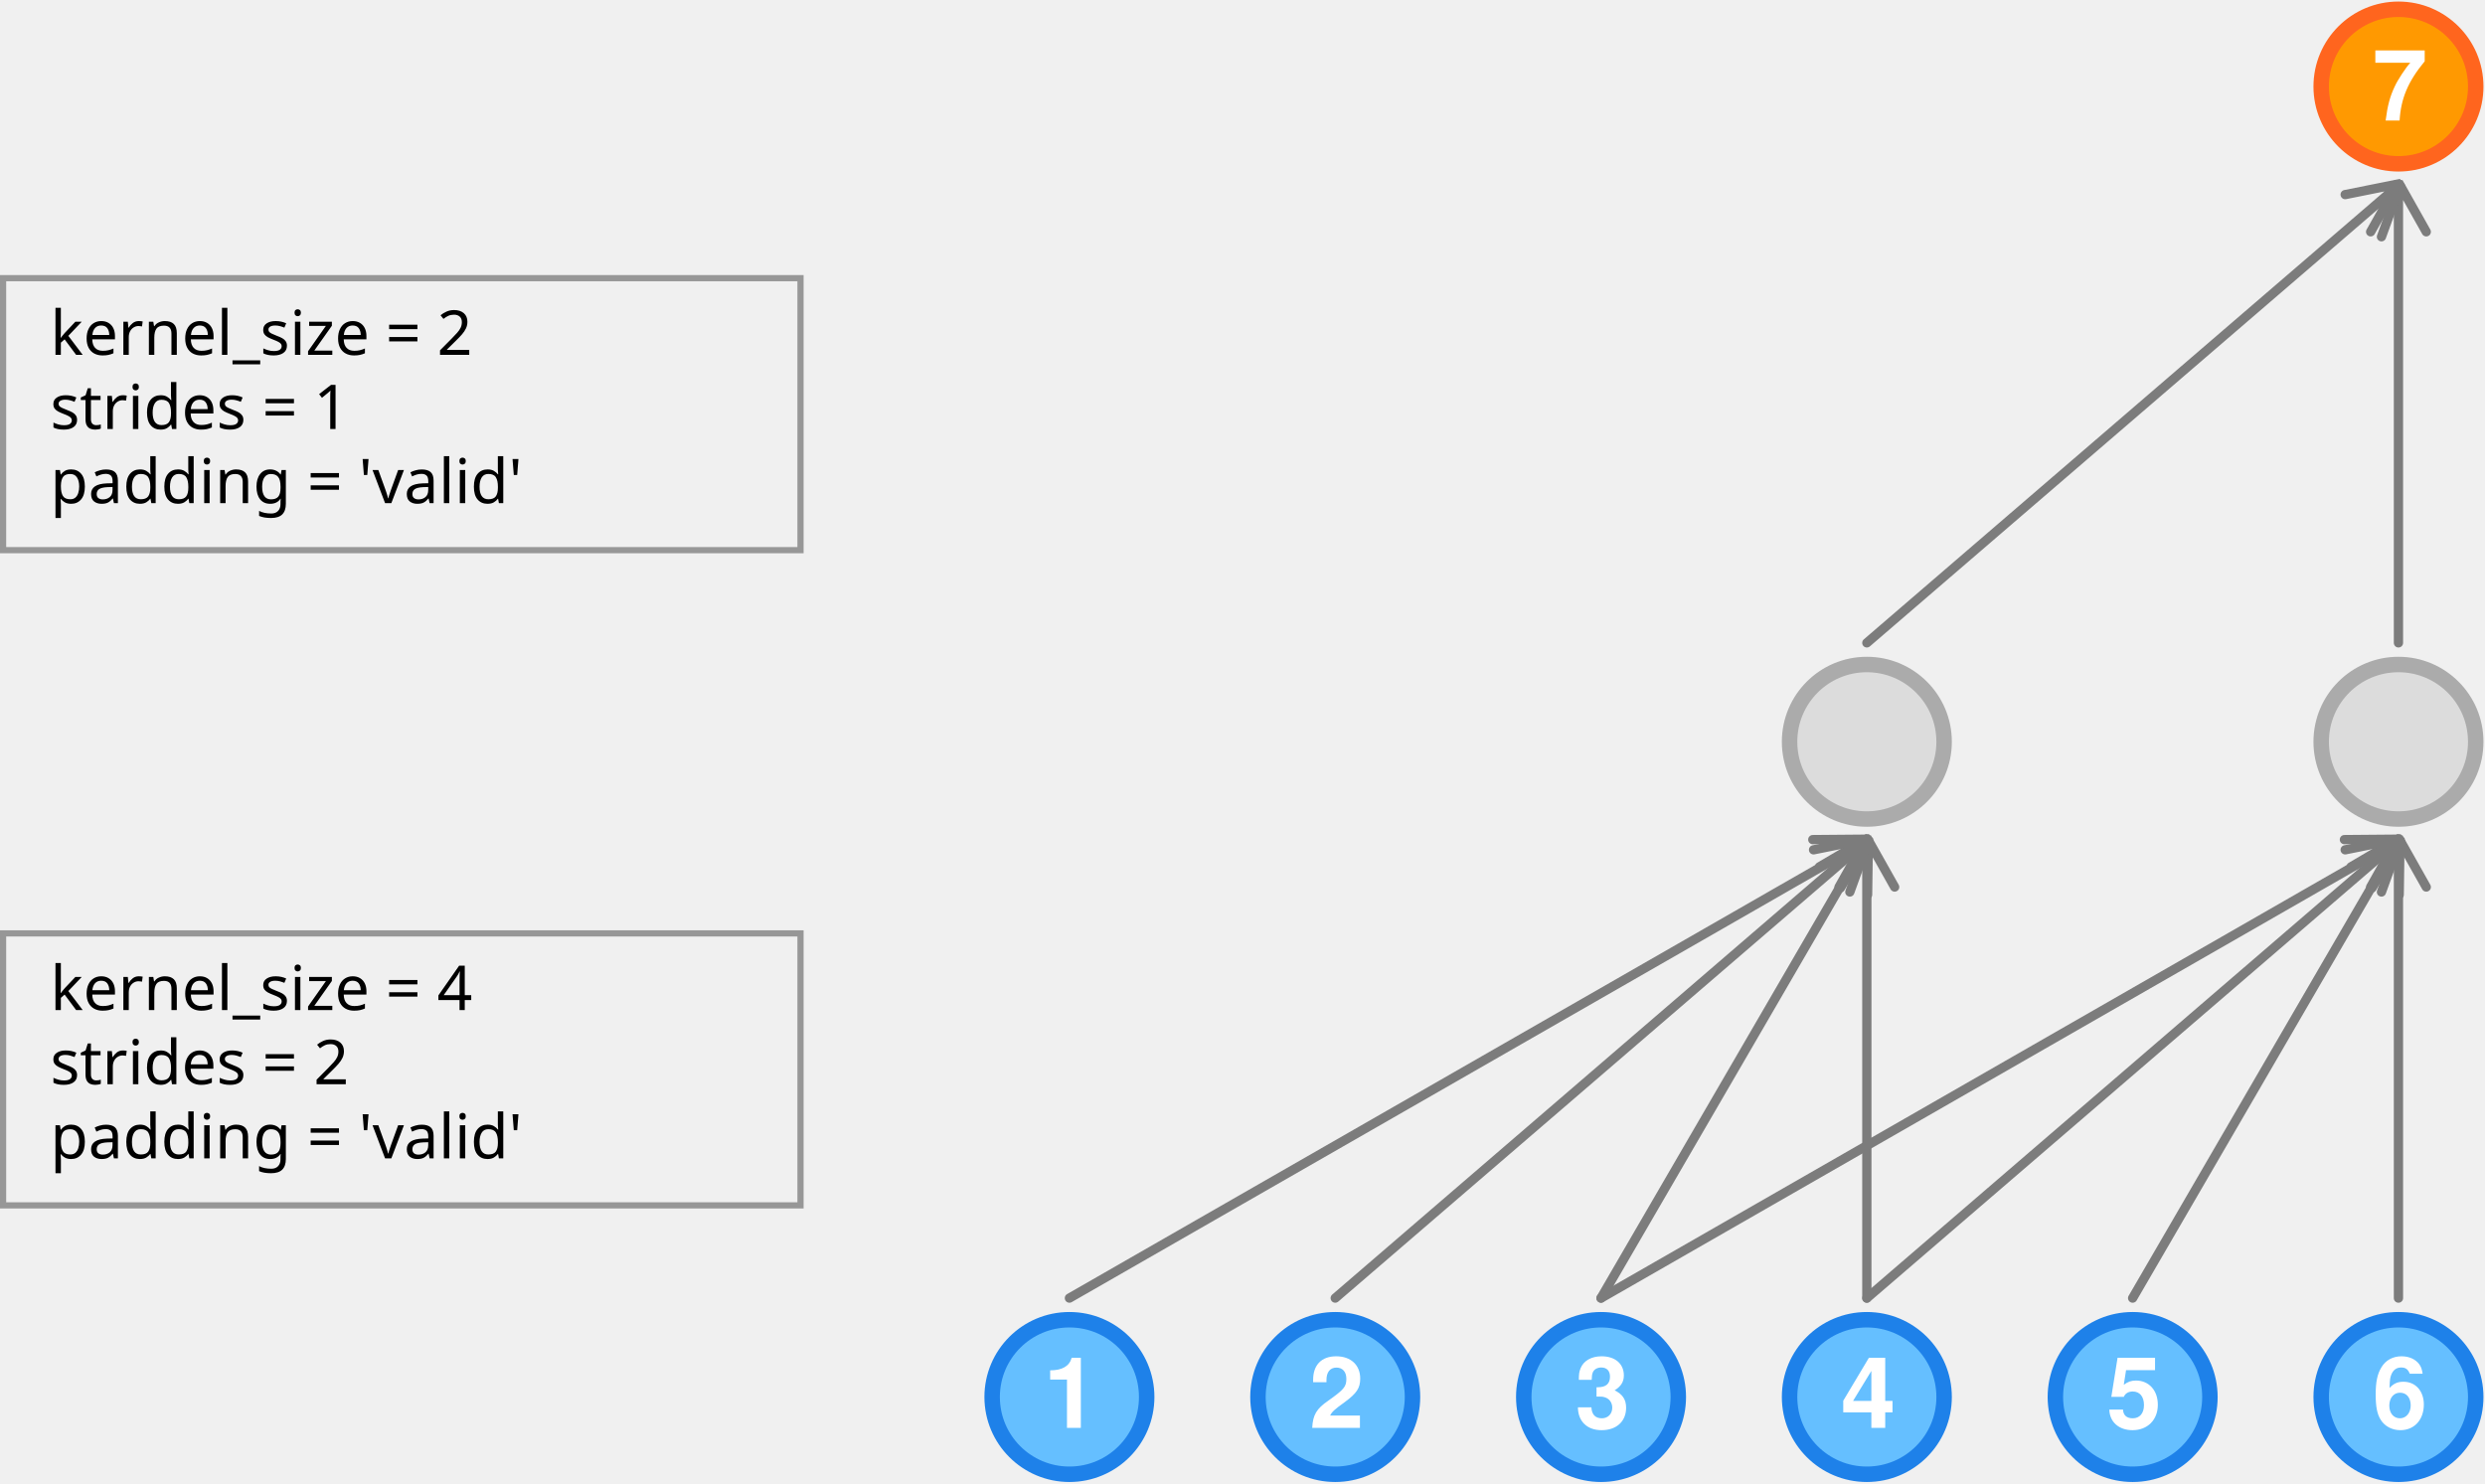
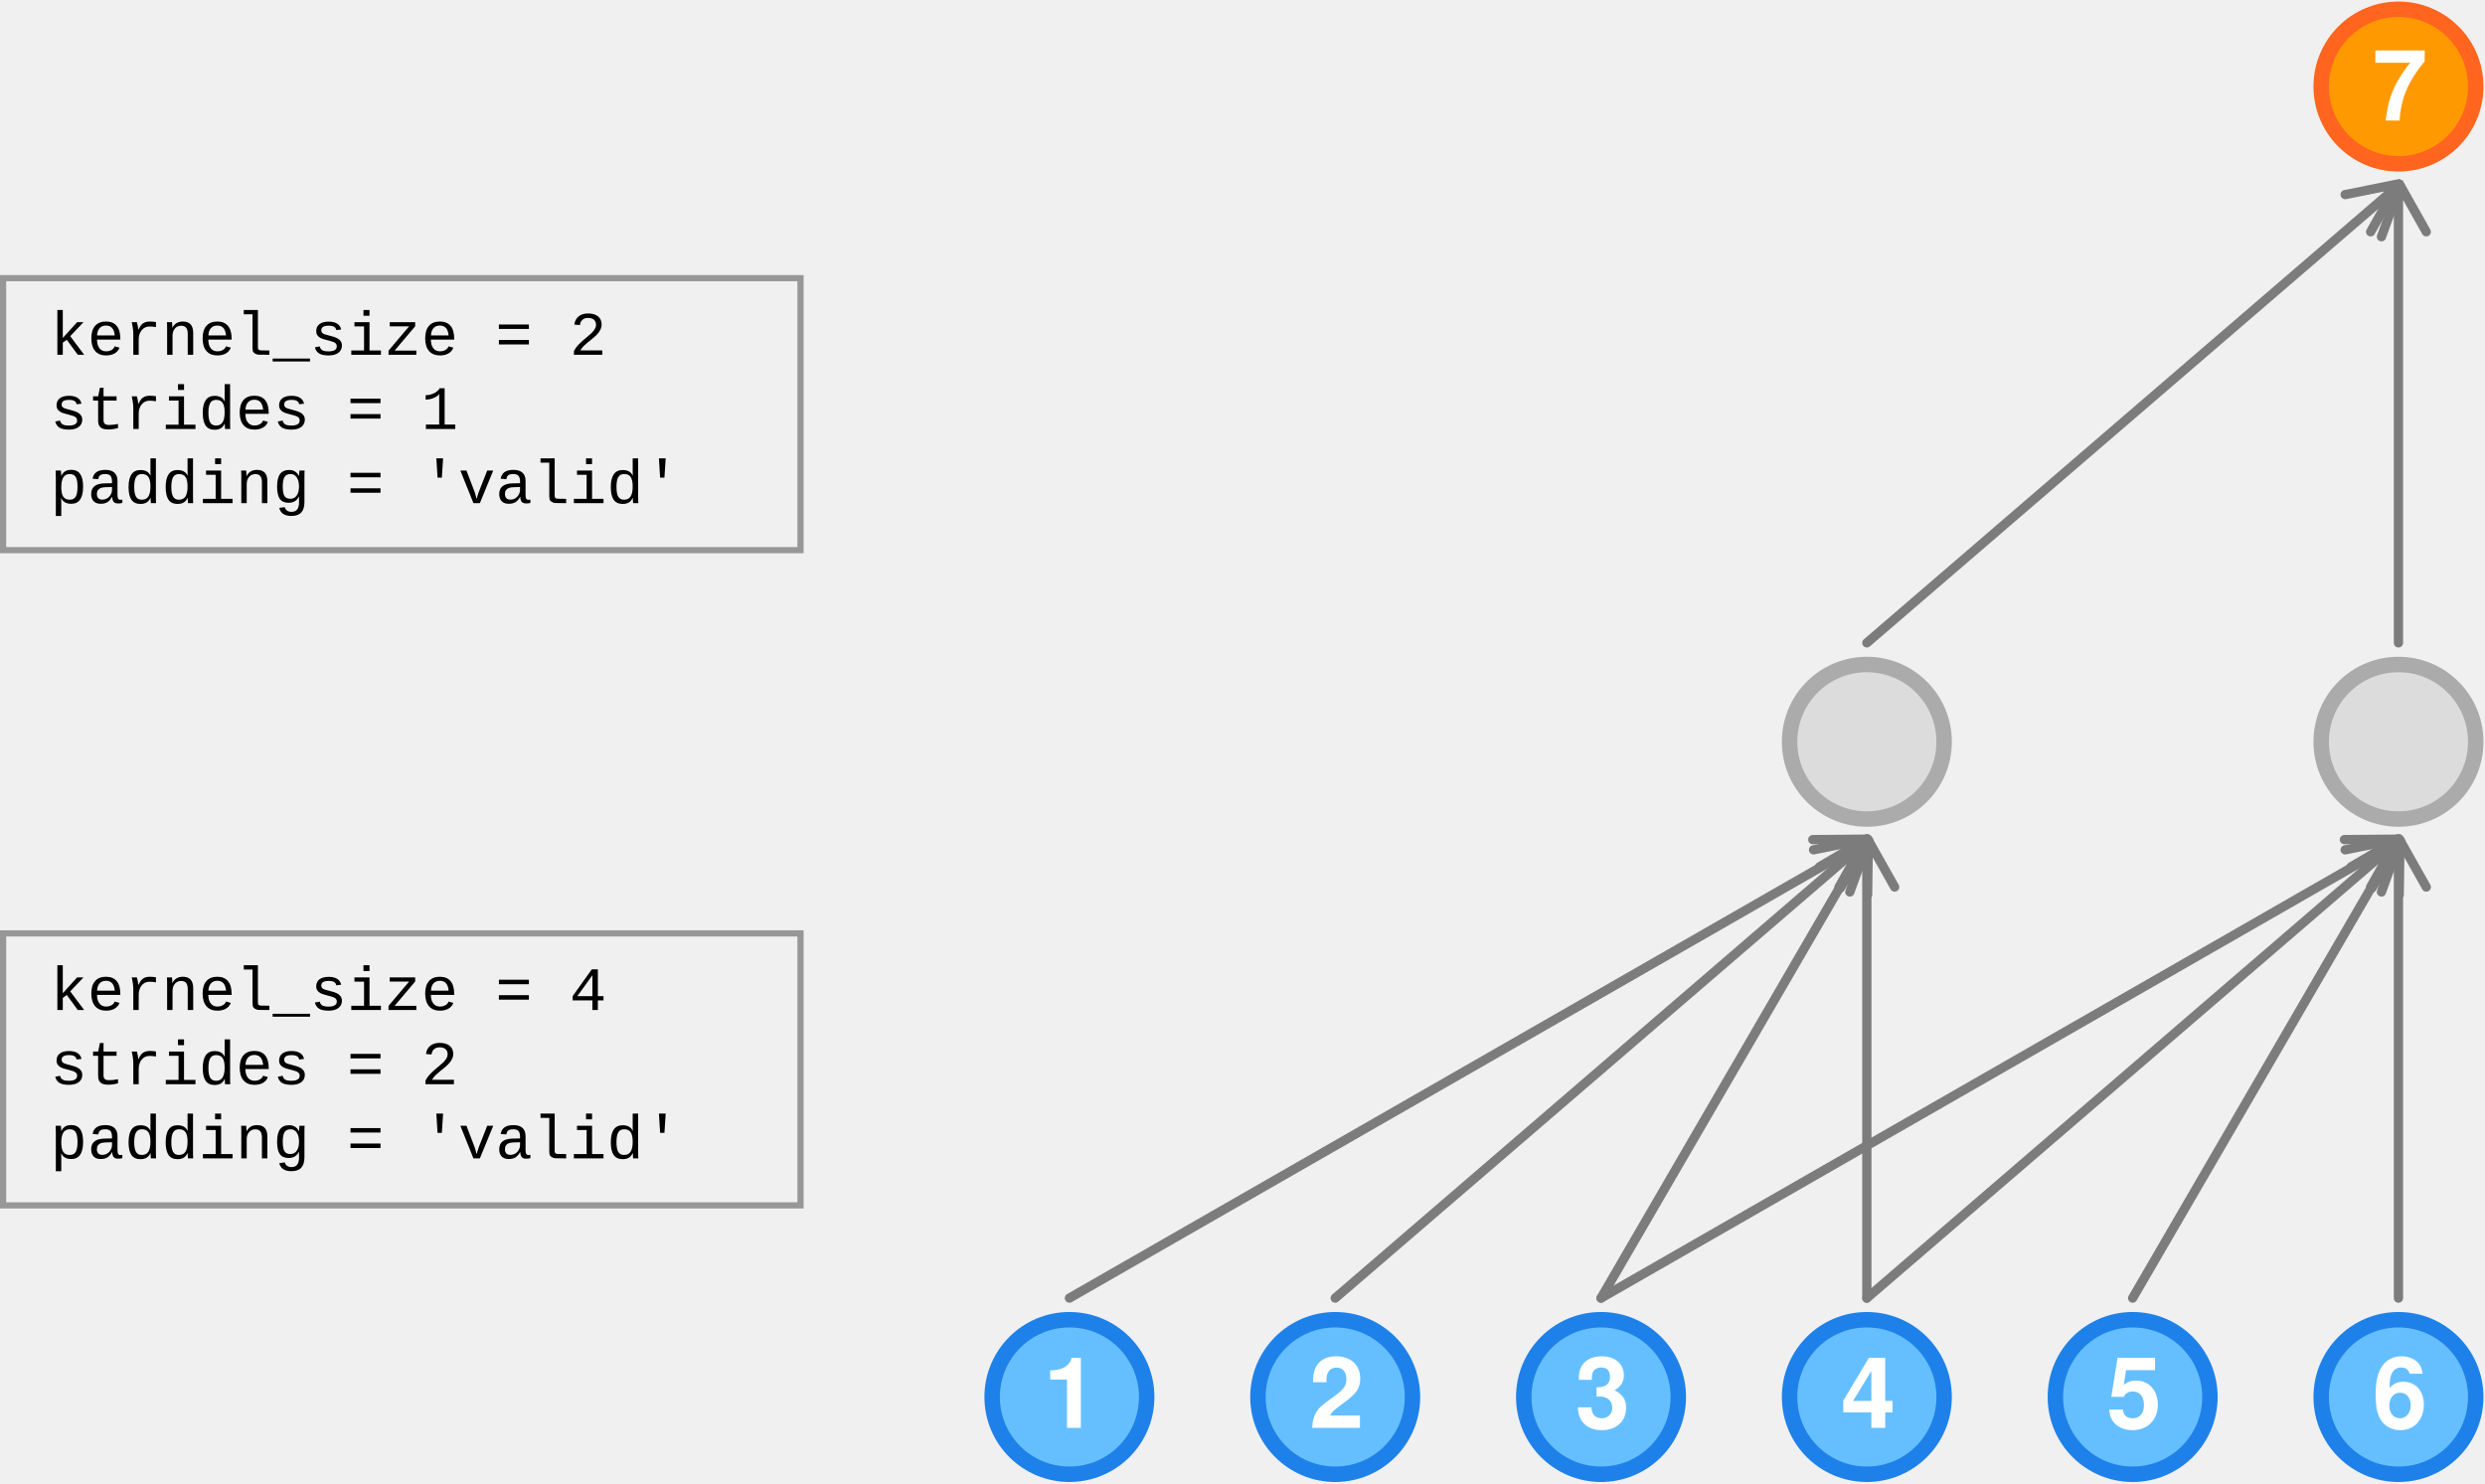
<svg xmlns="http://www.w3.org/2000/svg" width="804px" height="480px" viewBox="0 0 804 480" version="1.1">
  <g id="Page-1" stroke="none" stroke-width="1" fill="none" fill-rule="evenodd">
    <g id="04-stride-concept" transform="translate(0, 3)">
      <g id="Input" transform="translate(321, 424)">
        <g id="Input-dot">
          <circle id="Oval" stroke="#1E81E9" stroke-width="5" fill="#65BFFF" cx="25" cy="25" r="25" />
-           <text id="1" font-family="Helvetica-Bold, Helvetica" font-size="32" font-weight="bold" fill="#FFFFFF">
+           <text id="1" font-family="Helvetica-Bold, Helvetica, Arial, 'Lucida Grande', sans-serif" font-size="32" font-weight="bold" fill="#FFFFFF">
            <tspan x="16.602" y="35">1</tspan>
          </text>
        </g>
        <g id="Input-dot" transform="translate(86, 0)">
          <circle id="Oval" stroke="#1E81E9" stroke-width="5" fill="#65BFFF" cx="25" cy="25" r="25" />
-           <text id="2" font-family="Helvetica-Bold, Helvetica" font-size="32" font-weight="bold" fill="#FFFFFF">
+           <text id="2" font-family="Helvetica-Bold, Helvetica, Arial, 'Lucida Grande', sans-serif" font-size="32" font-weight="bold" fill="#FFFFFF">
            <tspan x="16.602" y="35">2</tspan>
          </text>
        </g>
        <g id="Input-dot" transform="translate(172, 0)">
          <circle id="Oval" stroke="#1E81E9" stroke-width="5" fill="#65BFFF" cx="25" cy="25" r="25" />
-           <text id="3" font-family="Helvetica-Bold, Helvetica" font-size="32" font-weight="bold" fill="#FFFFFF">
+           <text id="3" font-family="Helvetica-Bold, Helvetica, Arial, 'Lucida Grande', sans-serif" font-size="32" font-weight="bold" fill="#FFFFFF">
            <tspan x="16.602" y="35">3</tspan>
          </text>
        </g>
        <g id="Input-dot" transform="translate(258, 0)">
          <circle id="Oval" stroke="#1E81E9" stroke-width="5" fill="#65BFFF" cx="25" cy="25" r="25" />
-           <text id="4" font-family="Helvetica-Bold, Helvetica" font-size="32" font-weight="bold" fill="#FFFFFF">
+           <text id="4" font-family="Helvetica-Bold, Helvetica, Arial, 'Lucida Grande', sans-serif" font-size="32" font-weight="bold" fill="#FFFFFF">
            <tspan x="16.602" y="35">4</tspan>
          </text>
        </g>
        <g id="Input-dot" transform="translate(344, 0)">
          <circle id="Oval" stroke="#1E81E9" stroke-width="5" fill="#65BFFF" cx="25" cy="25" r="25" />
-           <text id="5" font-family="Helvetica-Bold, Helvetica" font-size="32" font-weight="bold" fill="#FFFFFF">
+           <text id="5" font-family="Helvetica-Bold, Helvetica, Arial, 'Lucida Grande', sans-serif" font-size="32" font-weight="bold" fill="#FFFFFF">
            <tspan x="16.602" y="35">5</tspan>
          </text>
        </g>
        <g id="Input-dot" transform="translate(430, 0)">
          <circle id="Oval" stroke="#1E81E9" stroke-width="5" fill="#65BFFF" cx="25" cy="25" r="25" />
-           <text id="6" font-family="Helvetica-Bold, Helvetica" font-size="32" font-weight="bold" fill="#FFFFFF">
+           <text id="6" font-family="Helvetica-Bold, Helvetica, Arial, 'Lucida Grande', sans-serif" font-size="32" font-weight="bold" fill="#FFFFFF">
            <tspan x="16.602" y="35">6</tspan>
          </text>
        </g>
      </g>
      <g id="Kernels" transform="translate(0, 269)">
        <g id="Active-Kernel" transform="translate(518, 0)" fill="#7C7C7C" fill-rule="nonzero">
          <path id="Line" d="M256.5,4.726 L250.307,15.735 C249.901,16.457 248.987,16.714 248.265,16.307 C247.543,15.901 247.286,14.987 247.693,14.265 L256.693,-1.735 L259.307,-1.735 L268.307,14.265 C268.714,14.987 268.457,15.901 267.735,16.307 C267.013,16.714 266.099,16.457 265.693,15.735 L259.5,4.726 L259.5,15 L259.5,148 C259.5,148.828 258.828,149.5 258,149.5 C257.172,149.5 256.5,148.828 256.5,148 L256.5,15 L256.5,4.726 Z" />
          <path id="Line" d="M254.329,3.333 L243.443,9.74 C242.729,10.161 241.81,9.922 241.389,9.209 C240.969,8.495 241.207,7.575 241.921,7.155 L257.742,-2.157 L260.002,-0.844 L259.745,17.512 C259.734,18.34 259.053,19.003 258.224,18.991 C257.396,18.979 256.734,18.298 256.746,17.47 L256.922,4.84 L251.763,13.718 L173.297,148.754 C172.881,149.47 171.963,149.713 171.246,149.297 C170.53,148.881 170.287,147.963 170.703,147.246 L249.17,12.211 L254.329,3.333 Z" />
          <path id="Line" d="M253.439,1.946 L241.055,4.432 C240.243,4.595 239.452,4.069 239.289,3.257 C239.126,2.445 239.652,1.654 240.464,1.491 L258.463,-2.123 L260.168,-0.141 L253.91,17.117 C253.628,17.896 252.767,18.298 251.989,18.016 C251.21,17.733 250.807,16.873 251.09,16.094 L255.396,4.22 L247.688,10.852 L86.978,149.137 C86.35,149.677 85.403,149.606 84.863,148.978 C84.323,148.35 84.394,147.403 85.022,146.863 L245.731,8.578 L253.439,1.946 Z" />
          <path id="Line" d="M253.154,1.051 L240.523,1.157 C239.695,1.164 239.018,0.498 239.011,-0.33 C239.004,-1.159 239.669,-1.836 240.498,-1.843 L258.855,-1.998 L260.156,0.271 L250.755,16.039 C250.331,16.75 249.411,16.983 248.699,16.559 C247.987,16.135 247.754,15.214 248.179,14.502 L254.647,3.653 L245.74,8.762 L0.746,149.301 C0.028,149.713 -0.889,149.465 -1.301,148.746 C-1.713,148.028 -1.465,147.111 -0.746,146.699 L244.247,6.16 L253.154,1.051 Z" />
        </g>
        <g id="Active-Kernel" transform="translate(346, 0)" fill="#7C7C7C" fill-rule="nonzero">
          <path id="Line" d="M256.5,4.726 L250.307,15.735 C249.901,16.457 248.987,16.714 248.265,16.307 C247.543,15.901 247.286,14.987 247.693,14.265 L256.693,-1.735 L259.307,-1.735 L268.307,14.265 C268.714,14.987 268.457,15.901 267.735,16.307 C267.013,16.714 266.099,16.457 265.693,15.735 L259.5,4.726 L259.5,15 L259.5,148 C259.5,148.828 258.828,149.5 258,149.5 C257.172,149.5 256.5,148.828 256.5,148 L256.5,15 L256.5,4.726 Z" />
          <path id="Line" d="M254.329,3.333 L243.443,9.74 C242.729,10.161 241.81,9.922 241.389,9.209 C240.969,8.495 241.207,7.575 241.921,7.155 L257.742,-2.157 L260.002,-0.844 L259.745,17.512 C259.734,18.34 259.053,19.003 258.224,18.991 C257.396,18.979 256.734,18.298 256.746,17.47 L256.922,4.84 L251.763,13.718 L173.297,148.754 C172.881,149.47 171.963,149.713 171.246,149.297 C170.53,148.881 170.287,147.963 170.703,147.246 L249.17,12.211 L254.329,3.333 Z" />
          <path id="Line" d="M253.439,1.946 L241.055,4.432 C240.243,4.595 239.452,4.069 239.289,3.257 C239.126,2.445 239.652,1.654 240.464,1.491 L258.463,-2.123 L260.168,-0.141 L253.91,17.117 C253.628,17.896 252.767,18.298 251.989,18.016 C251.21,17.733 250.807,16.873 251.09,16.094 L255.396,4.22 L247.688,10.852 L86.978,149.137 C86.35,149.677 85.403,149.606 84.863,148.978 C84.323,148.35 84.394,147.403 85.022,146.863 L245.731,8.578 L253.439,1.946 Z" />
          <path id="Line" d="M253.154,1.051 L240.523,1.157 C239.695,1.164 239.018,0.498 239.011,-0.33 C239.004,-1.159 239.669,-1.836 240.498,-1.843 L258.855,-1.998 L260.156,0.271 L250.755,16.039 C250.331,16.75 249.411,16.983 248.699,16.559 C247.987,16.135 247.754,15.214 248.179,14.502 L254.647,3.653 L245.74,8.762 L0.746,149.301 C0.028,149.713 -0.889,149.465 -1.301,148.746 C-1.713,148.028 -1.465,147.111 -0.746,146.699 L244.247,6.16 L253.154,1.051 Z" />
        </g>
        <g id="Info" transform="translate(0, 29)">
          <rect id="Rectangle" stroke="#979797" stroke-width="2" x="1" y="1" width="258" height="88" />
-           <text id="kernel_size-=-4-stri" font-family="Menlo-Regular, Menlo" font-size="20" font-weight="normal" fill="#000000">
+           <text id="kernel_size-=-4-stri" font-family="Menlo-Regular, Menlo, Consolas, Monaco, 'Lucida Console', 'Liberation Mono', 'DejaVu Sans Mono', 'Bitstream Vera Sans Mono', 'Courier New', monospace, serif" font-size="20" font-weight="normal" fill="#000000">
            <tspan x="16.25" y="25.8">kernel_size = 4</tspan>
            <tspan x="16.25" y="49.8">strides = 2</tspan>
            <tspan x="16.25" y="73.8">padding = 'valid'</tspan>
          </text>
        </g>
      </g>
      <g id="Hidden" transform="translate(579, 212)" fill="#DCDCDC" stroke="#ABABAB" stroke-width="5">
        <g id="Hidden-dot">
          <circle id="Oval" cx="25" cy="25" r="25" />
        </g>
        <g id="Hidden-dot" transform="translate(172, 0)">
          <circle id="Oval" cx="25" cy="25" r="25" />
        </g>
      </g>
      <g id="Kernels" transform="translate(0, 57)">
        <g id="Active-Kernel" transform="translate(604, 0)" fill="#7C7C7C" fill-rule="nonzero">
          <path id="Line" d="M170.5,4.726 L164.307,15.735 C163.901,16.457 162.987,16.714 162.265,16.307 C161.543,15.901 161.286,14.987 161.693,14.265 L170.693,-1.735 L173.307,-1.735 L182.307,14.265 C182.714,14.987 182.457,15.901 181.735,16.307 C181.013,16.714 180.099,16.457 179.693,15.735 L173.5,4.726 L173.5,15 L173.5,148 C173.5,148.828 172.828,149.5 172,149.5 C171.172,149.5 170.5,148.828 170.5,148 L170.5,15 L170.5,4.726 Z" />
          <path id="Line" d="M167.439,1.946 L155.055,4.432 C154.243,4.595 153.452,4.069 153.289,3.257 C153.126,2.445 153.652,1.654 154.464,1.491 L172.463,-2.123 L174.168,-0.141 L167.91,17.117 C167.628,17.896 166.767,18.298 165.989,18.016 C165.21,17.733 164.807,16.873 165.09,16.094 L169.396,4.22 L161.688,10.852 L0.978,149.137 C0.35,149.677 -0.597,149.606 -1.137,148.978 C-1.677,148.35 -1.606,147.403 -0.978,146.863 L159.731,8.578 L167.439,1.946 Z" />
        </g>
        <g id="Info" transform="translate(0, 29)">
          <rect id="Rectangle" stroke="#979797" stroke-width="2" x="1" y="1" width="258" height="88" />
-           <text id="kernel_size-=-2-stri" font-family="Menlo-Regular, Menlo" font-size="20" font-weight="normal" fill="#000000">
+           <text id="kernel_size-=-2-stri" font-family="Menlo-Regular, Menlo, Consolas, Monaco, 'Lucida Console', 'Liberation Mono', 'DejaVu Sans Mono', 'Bitstream Vera Sans Mono', 'Courier New', monospace, serif" font-size="20" font-weight="normal" fill="#000000">
            <tspan x="16.25" y="25.8">kernel_size = 2</tspan>
            <tspan x="16.25" y="49.8">strides = 1</tspan>
            <tspan x="16.25" y="73.8">padding = 'valid'</tspan>
          </text>
        </g>
      </g>
      <g id="Output" transform="translate(751, 0)">
        <g id="Output-dot">
          <circle id="Oval" stroke="#FF651E" stroke-width="5" fill="#FF9901" cx="25" cy="25" r="25" />
-           <text id="7" font-family="Helvetica-Bold, Helvetica" font-size="32" font-weight="bold" fill="#FFFFFF">
+           <text id="7" font-family="Helvetica-Bold, Helvetica, Arial, 'Lucida Grande', sans-serif" font-size="32" font-weight="bold" fill="#FFFFFF">
            <tspan x="16.602" y="36">7</tspan>
          </text>
        </g>
      </g>
    </g>
  </g>
</svg>
